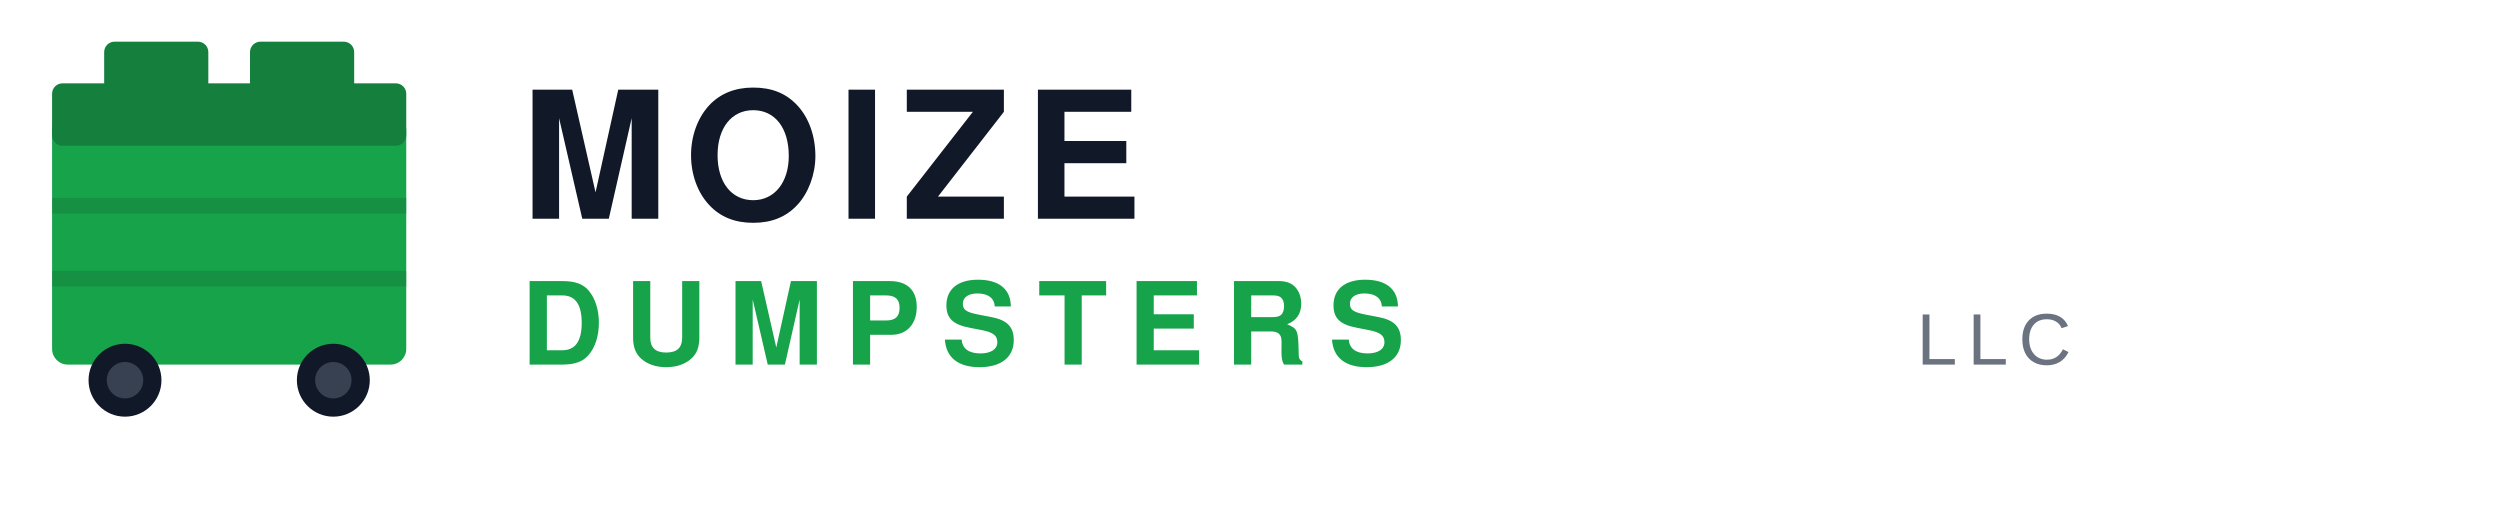
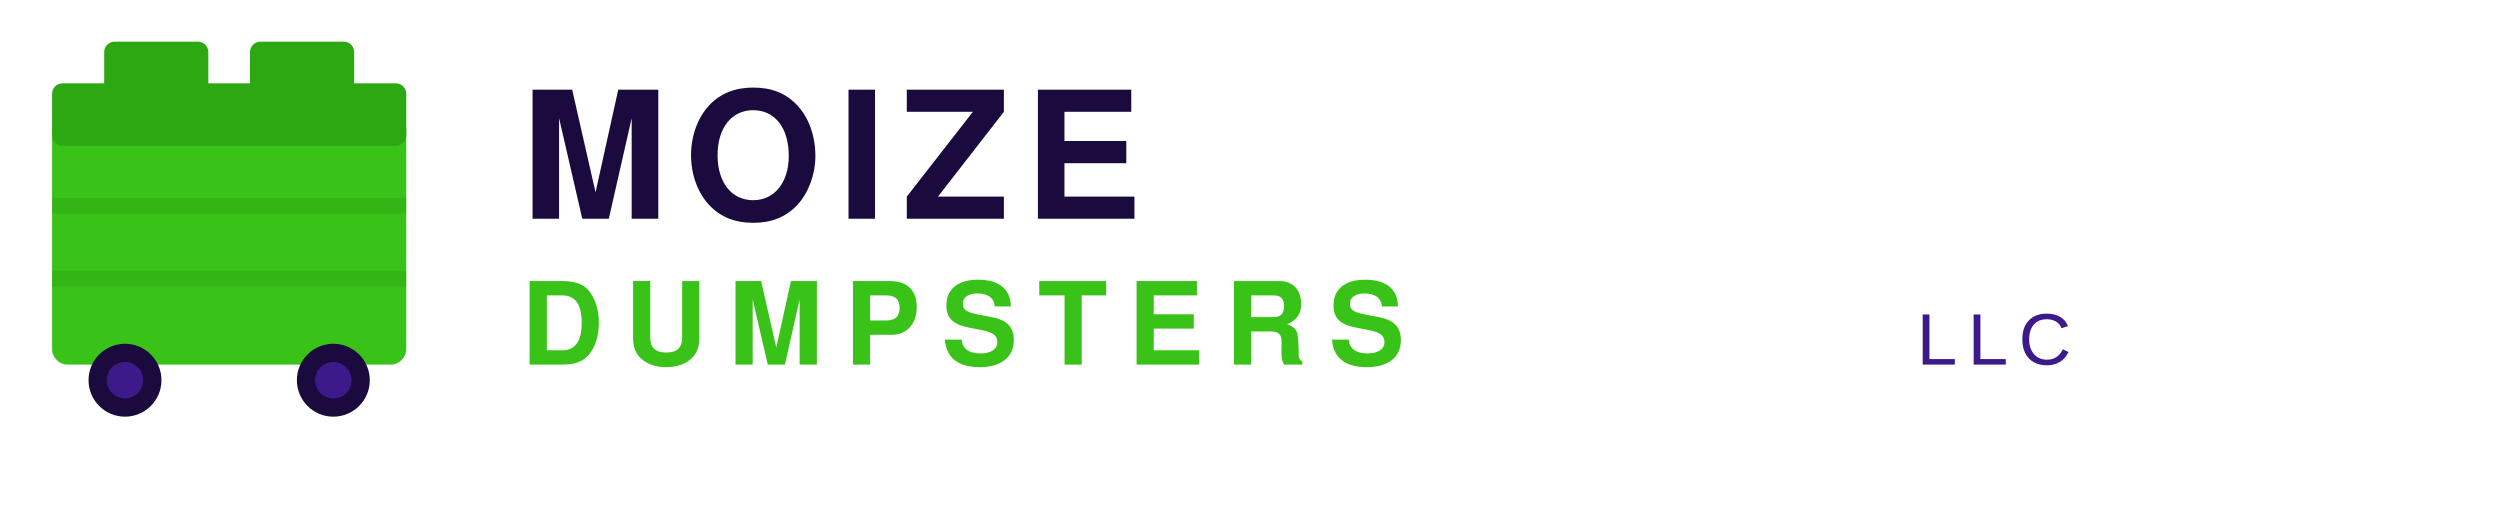
<svg xmlns="http://www.w3.org/2000/svg" viewBox="0 0 480 100" width="480" height="100">
-   <rect x="10" y="22" width="68" height="48" rx="3" ry="3" fill="#16a34a" />
-   <rect x="10" y="16" width="68" height="12" rx="2" ry="2" fill="#15803d" />
-   <rect x="20" y="8" width="20" height="10" rx="2" ry="2" fill="#15803d" />
-   <rect x="48" y="8" width="20" height="10" rx="2" ry="2" fill="#15803d" />
-   <rect x="10" y="38" width="68" height="3" fill="#15803d" opacity="0.5" />
-   <rect x="10" y="52" width="68" height="3" fill="#15803d" opacity="0.5" />
-   <circle cx="24" cy="73" r="7" fill="#111827" />
-   <circle cx="24" cy="73" r="3.5" fill="#374151" />
-   <circle cx="64" cy="73" r="7" fill="#111827" />
-   <circle cx="64" cy="73" r="3.5" fill="#374151" />
-   <text x="100" y="42" font-family="Arial Black, Helvetica, sans-serif" font-weight="900" font-size="34" fill="#111827" letter-spacing="3">MOIZE</text>
-   <text x="100" y="70" font-family="Arial Black, Helvetica, sans-serif" font-weight="900" font-size="22" fill="#16a34a" letter-spacing="4">DUMPSTERS</text>
-   <text x="368" y="70" font-family="Arial, Helvetica, sans-serif" font-weight="400" font-size="14" fill="#6b7280" letter-spacing="2">LLC</text>
+   <rect x="10" y="22" width="68" height="48" rx="3" ry="3" fill="#39c318" />
+   <rect x="10" y="16" width="68" height="12" rx="2" ry="2" fill="#2da812" />
+   <rect x="20" y="8" width="20" height="10" rx="2" ry="2" fill="#2da812" />
+   <rect x="48" y="8" width="20" height="10" rx="2" ry="2" fill="#2da812" />
+   <rect x="10" y="38" width="68" height="3" fill="#2da812" opacity="0.5" />
+   <rect x="10" y="52" width="68" height="3" fill="#2da812" opacity="0.5" />
+   <circle cx="24" cy="73" r="7" fill="#1a0a3d" />
+   <circle cx="24" cy="73" r="3.5" fill="#3d1a8a" />
+   <circle cx="64" cy="73" r="7" fill="#1a0a3d" />
+   <circle cx="64" cy="73" r="3.5" fill="#3d1a8a" />
+   <text x="100" y="42" font-family="Arial Black, Helvetica, sans-serif" font-weight="900" font-size="34" fill="#1a0a3d" letter-spacing="3">MOIZE</text>
+   <text x="100" y="70" font-family="Arial Black, Helvetica, sans-serif" font-weight="900" font-size="22" fill="#39c318" letter-spacing="4">DUMPSTERS</text>
+   <text x="368" y="70" font-family="Arial, Helvetica, sans-serif" font-weight="400" font-size="14" fill="#3d1a8a" letter-spacing="2">LLC</text>
</svg>
